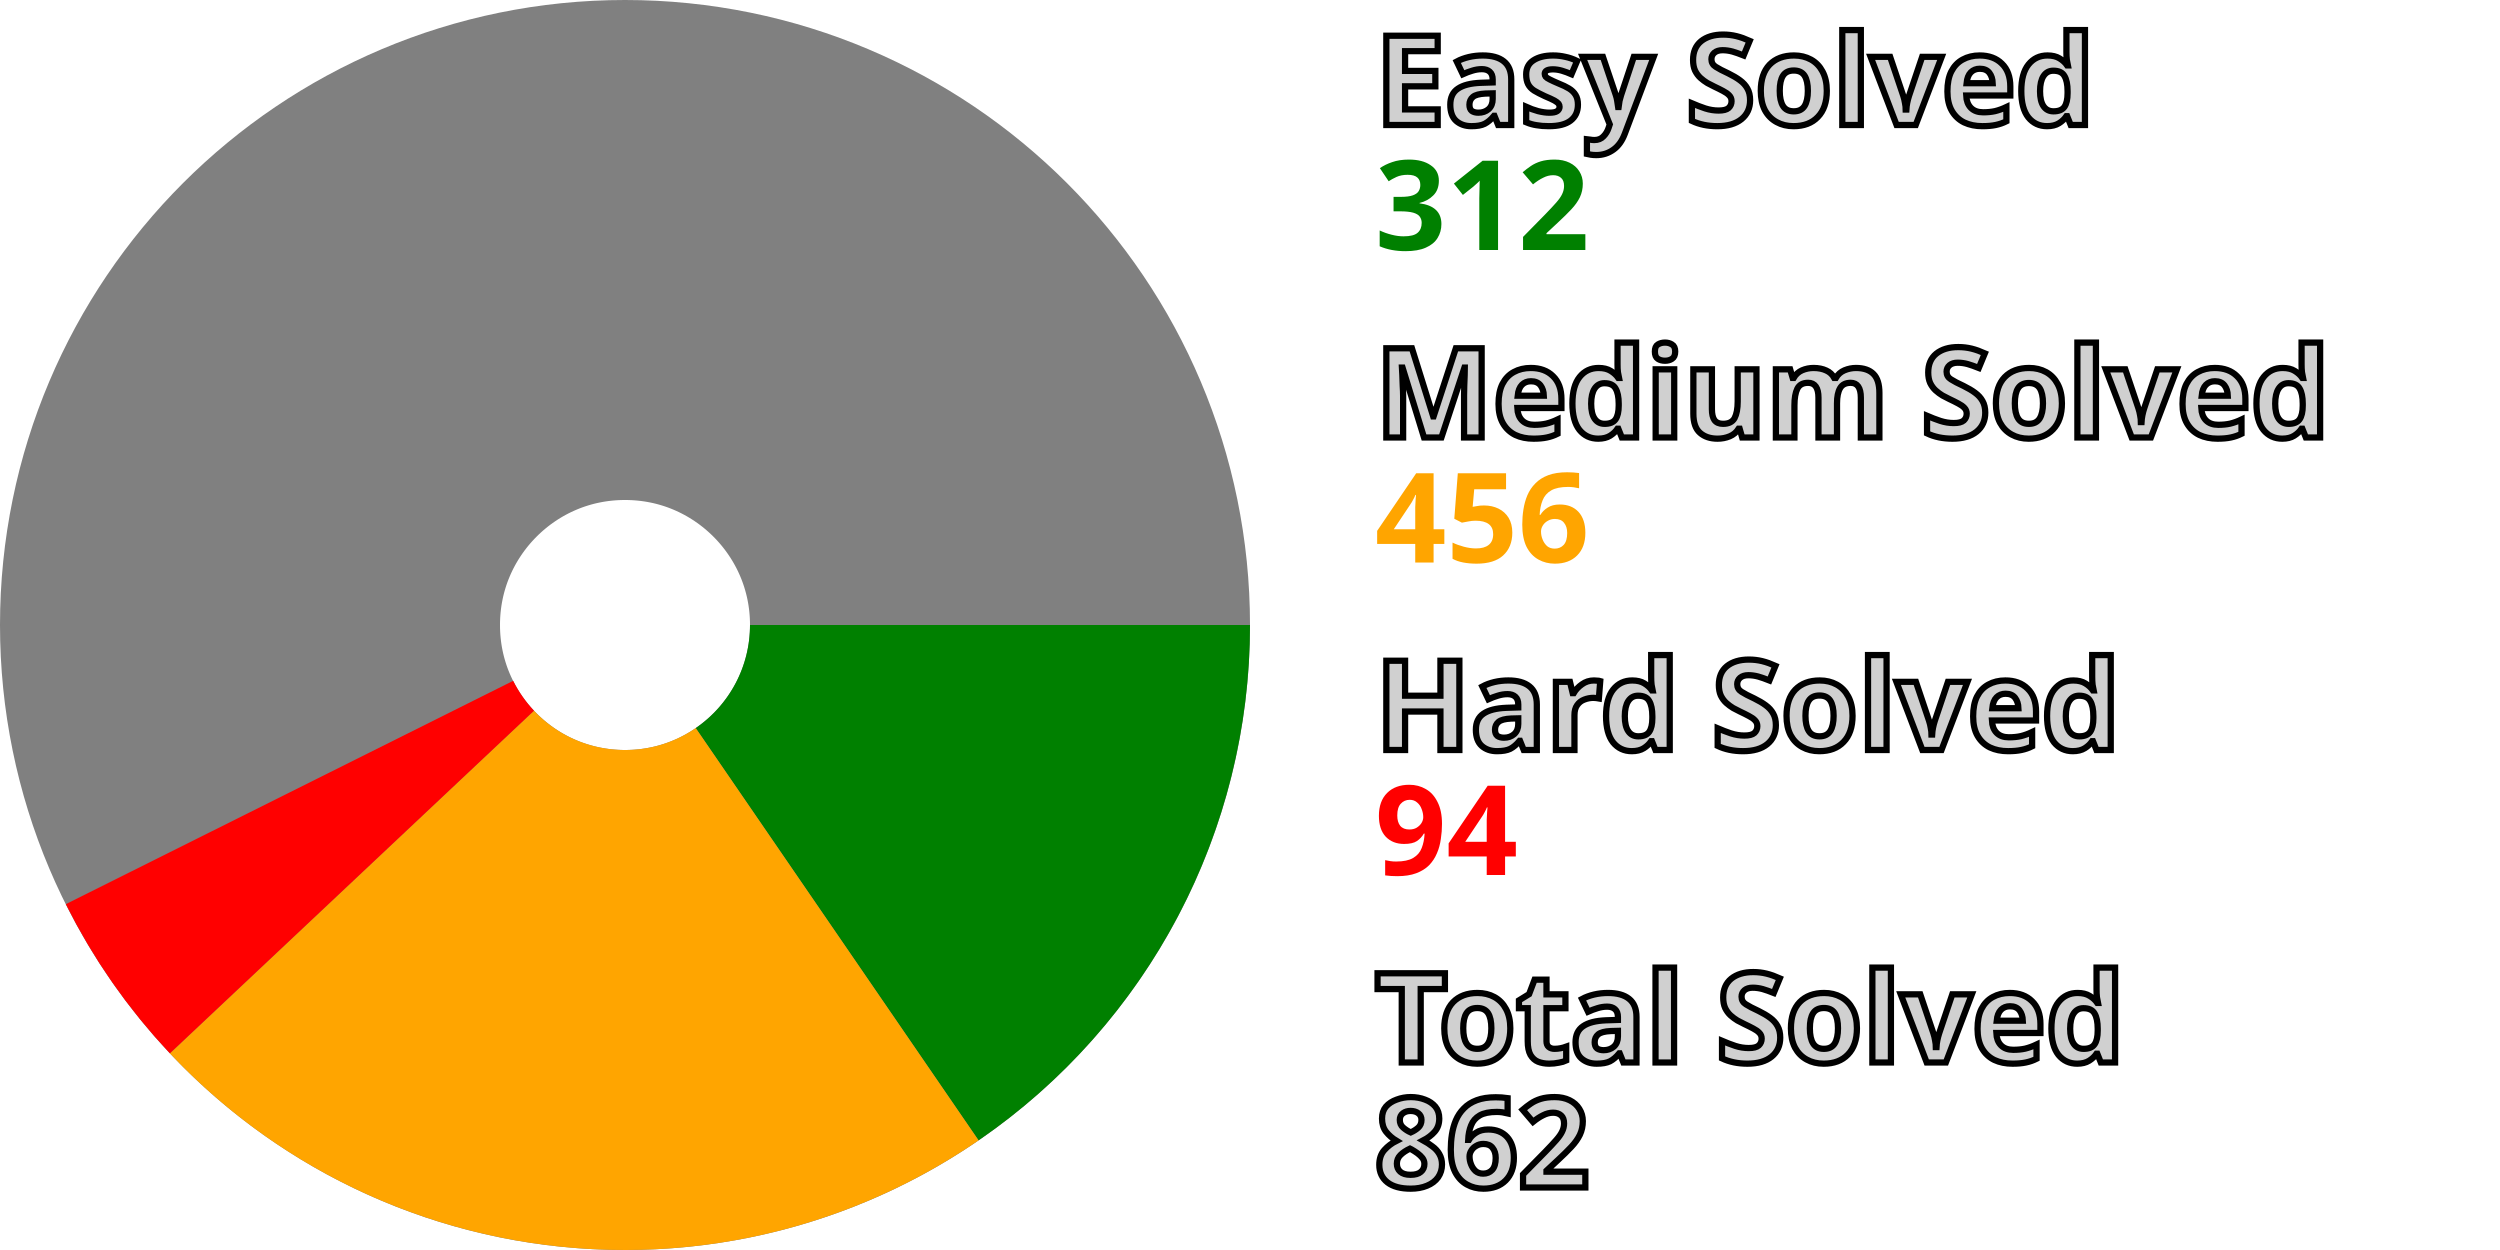
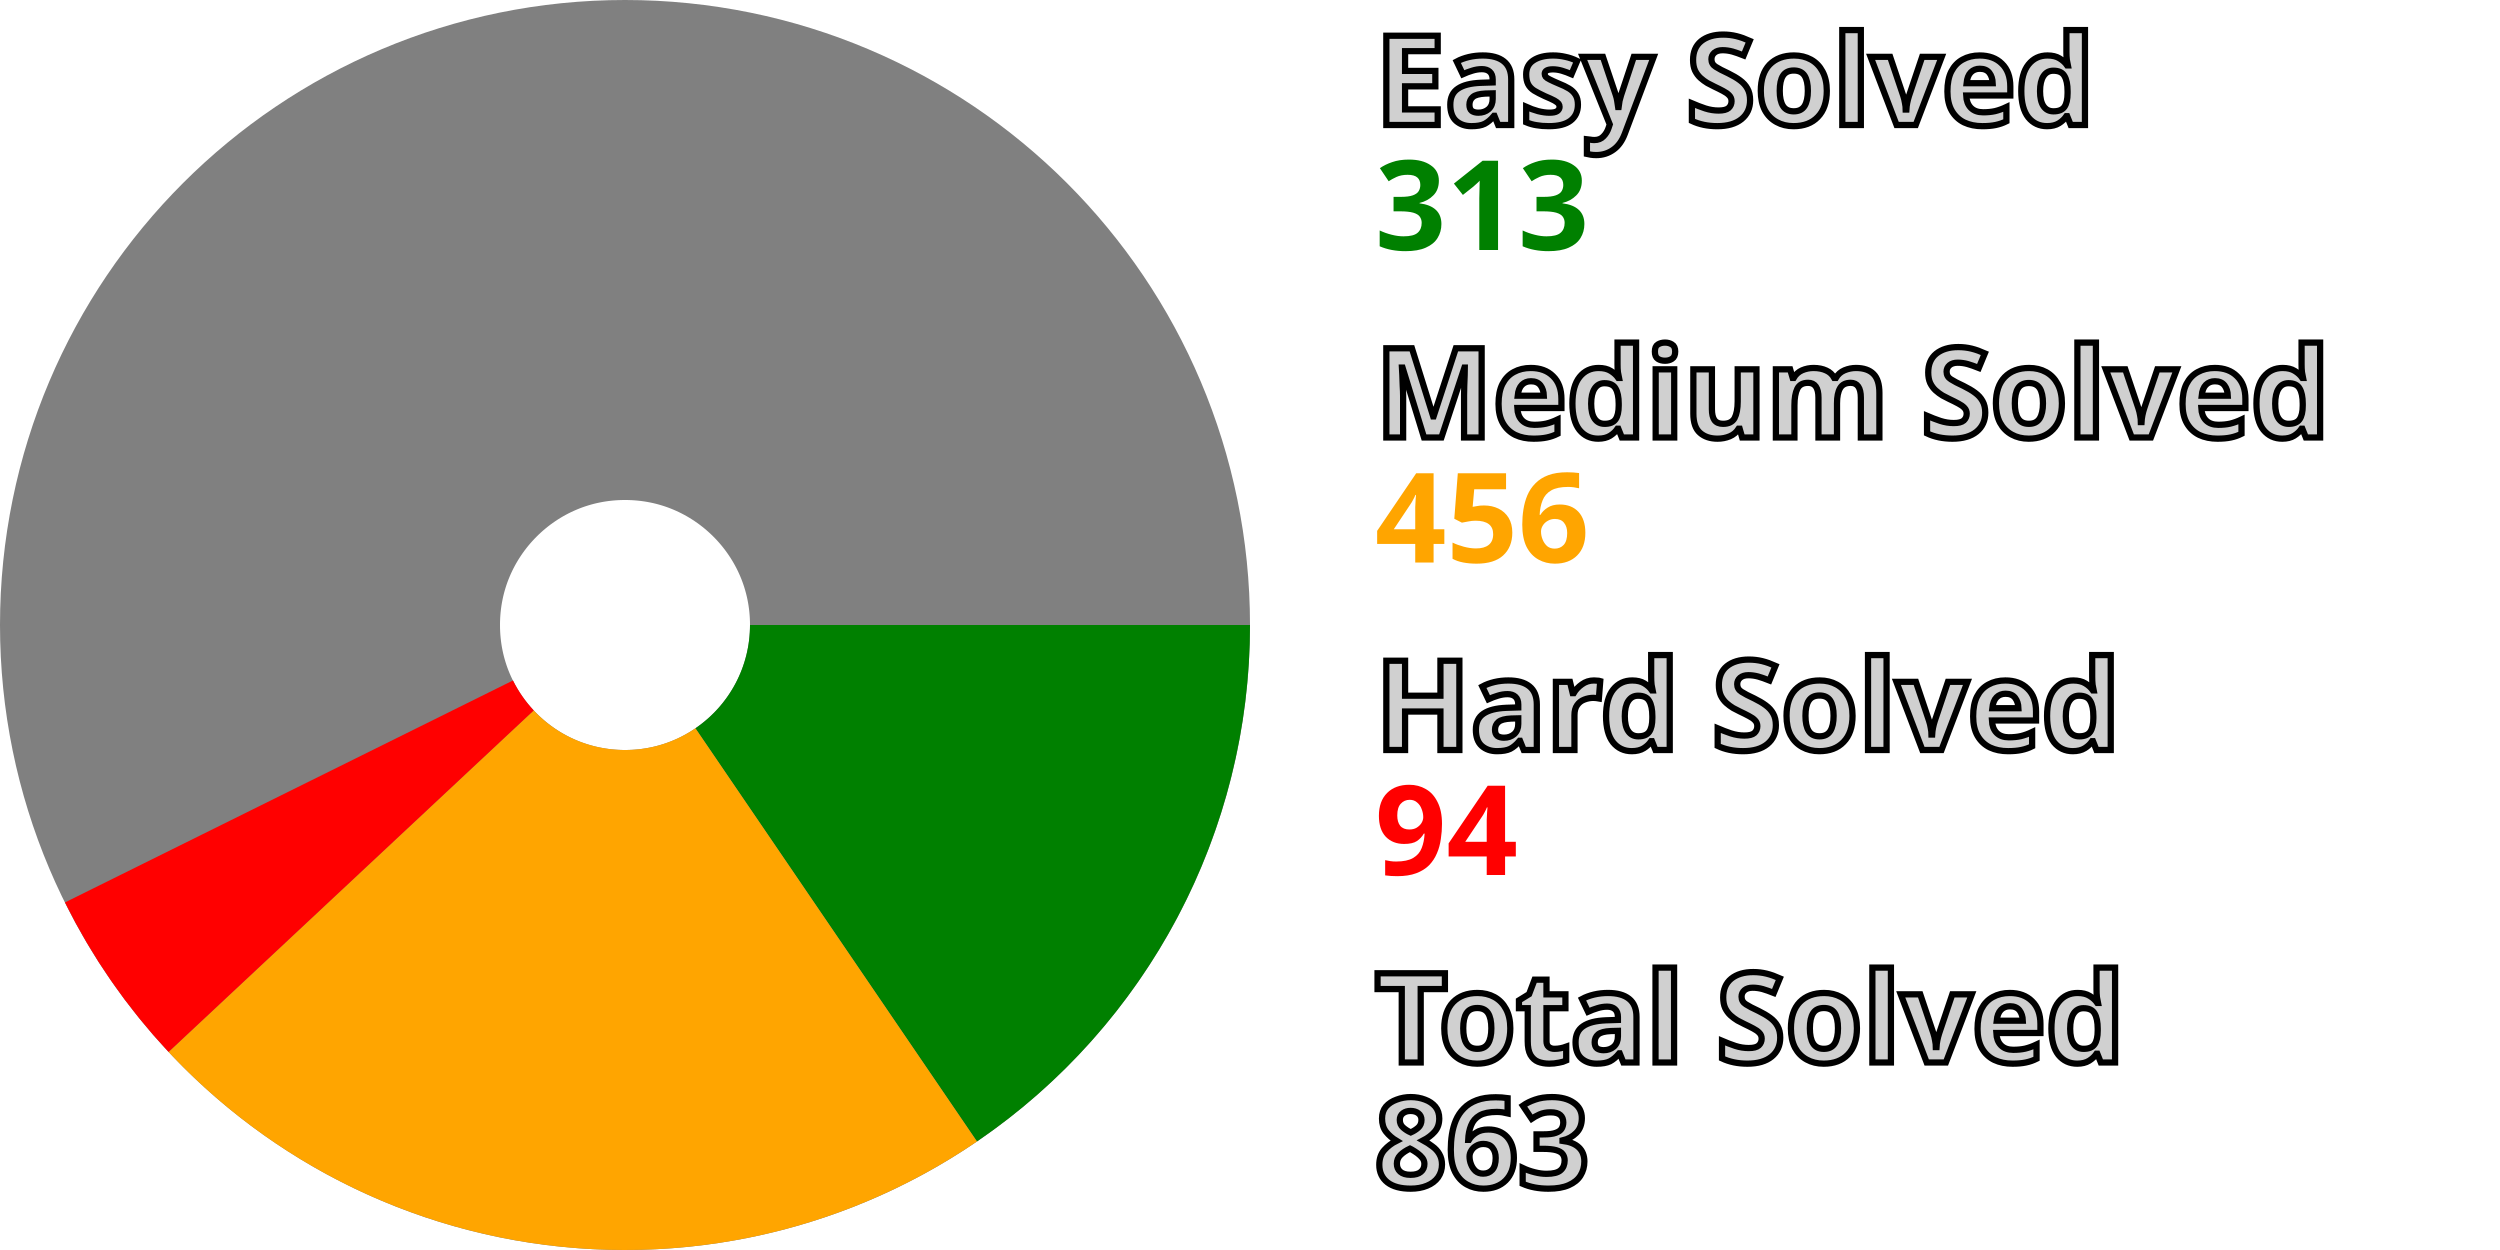
<svg xmlns="http://www.w3.org/2000/svg" width="200" height="100" viewBox="0 0 200 100" stroke-width="40" fill="none">
  <style>.small {font: bold 10px sans-serif; fill: #d0d0d0; stroke: black; stroke-width: 0.5px;}</style>
  <style>.esy {font: bold 10px sans-serif; fill: green;}</style>
  <style>.mdm {font: bold 10px sans-serif; fill: orange;}</style>
  <style>.hrd {font: bold 10px sans-serif; fill: red;}</style>
  <circle cx="50" cy="50" r="30.0" stroke="gray" />
-   <path d="M80.0 50 A 30.0 30.0, 0, 0, 1, 66.971 74.738" stroke="green" />
-   <path d="M66.971 74.738 A 30.0 30.0, 0, 0, 1, 28.154 70.561" stroke="orange" />
-   <path d="M28.154 70.561 A 30.0 30.0, 0, 0, 1, 23.159 63.399" stroke="red" />
+   <path d="M80.0 50 A 30.0 30.0, 0, 0, 1, 66.894 74.791" stroke="green" />
+   <path d="M66.894 74.791 A 30.0 30.0, 0, 0, 1, 28.09 70.493" stroke="orange" />
+   <path d="M28.09 70.493 A 30.0 30.0, 0, 0, 1, 23.117 63.316" stroke="red" />
  <text x="110.0" y="10.0" class="small">Easy Solved</text>
-   <text x="110.0" y="20.0" class="esy">312</text>
+   <text x="110.0" y="20.0" class="esy">313</text>
  <text x="110.0" y="35.0" class="small">Medium Solved</text>
  <text x="110.0" y="45.0" class="mdm">456</text>
  <text x="110.0" y="60.0" class="small">Hard Solved</text>
  <text x="110.0" y="70.0" class="hrd">94</text>
  <text x="110.0" y="85.0" class="small">Total Solved</text>
-   <text x="110.0" y="95.0" class="small">862</text>
+   <text x="110.0" y="95.0" class="small">863</text>
</svg>
